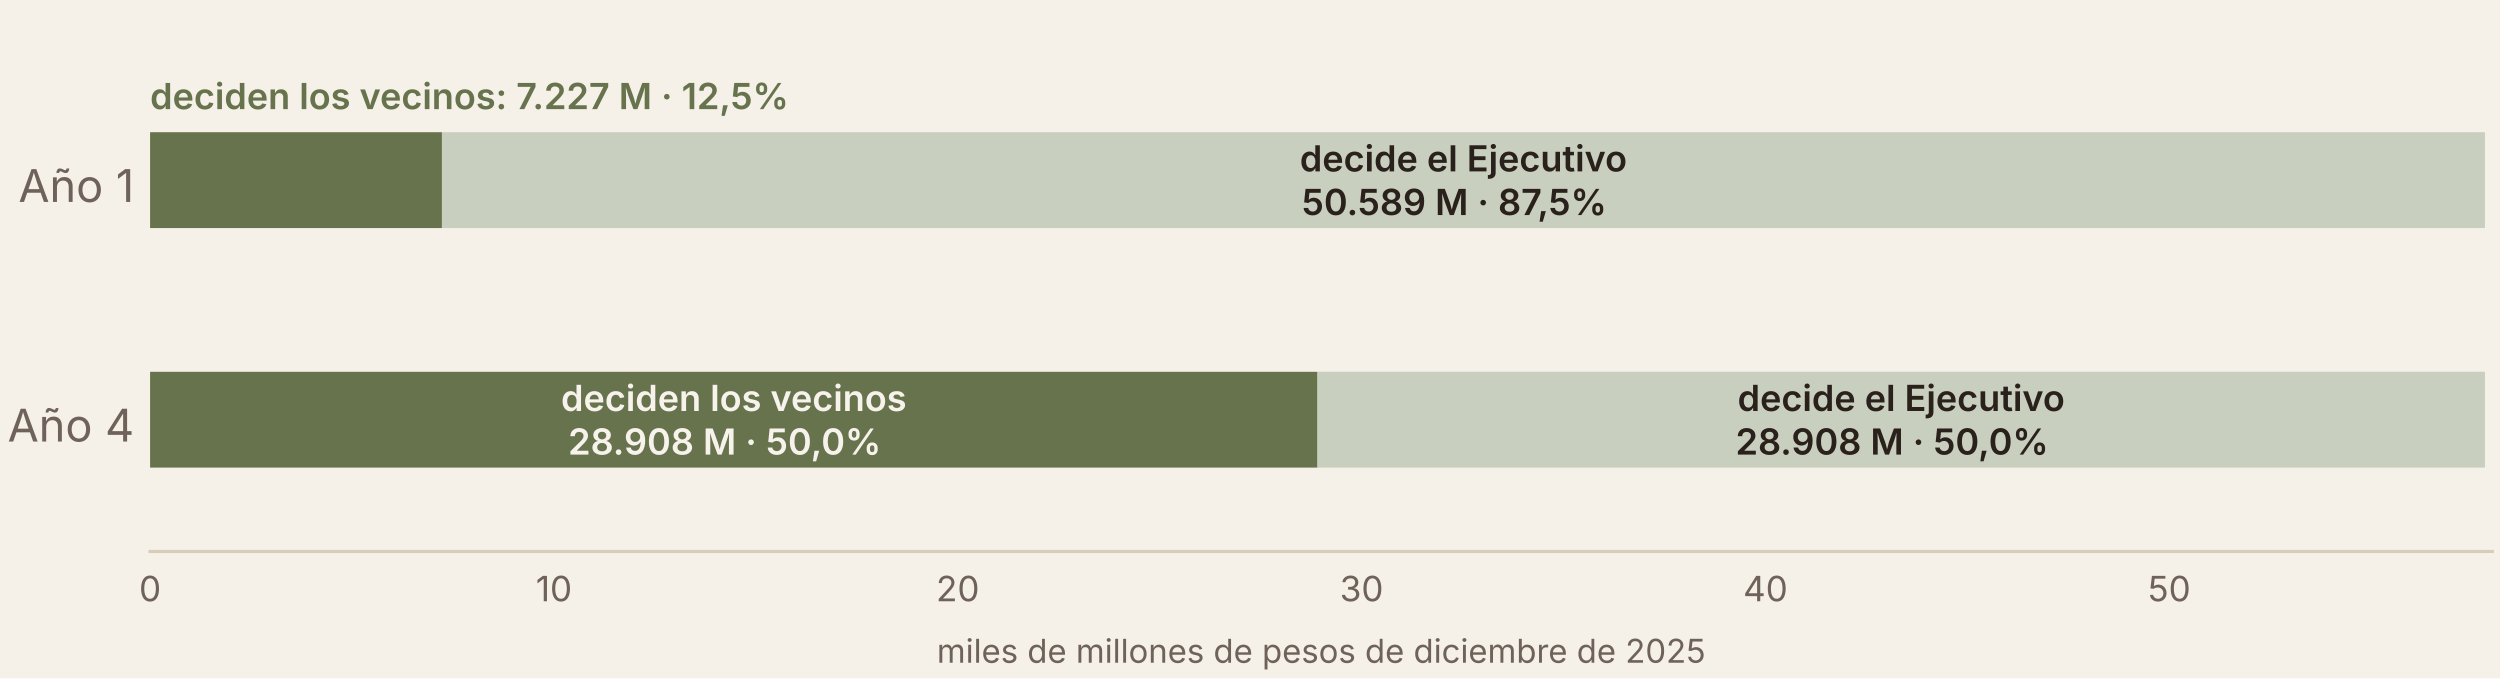
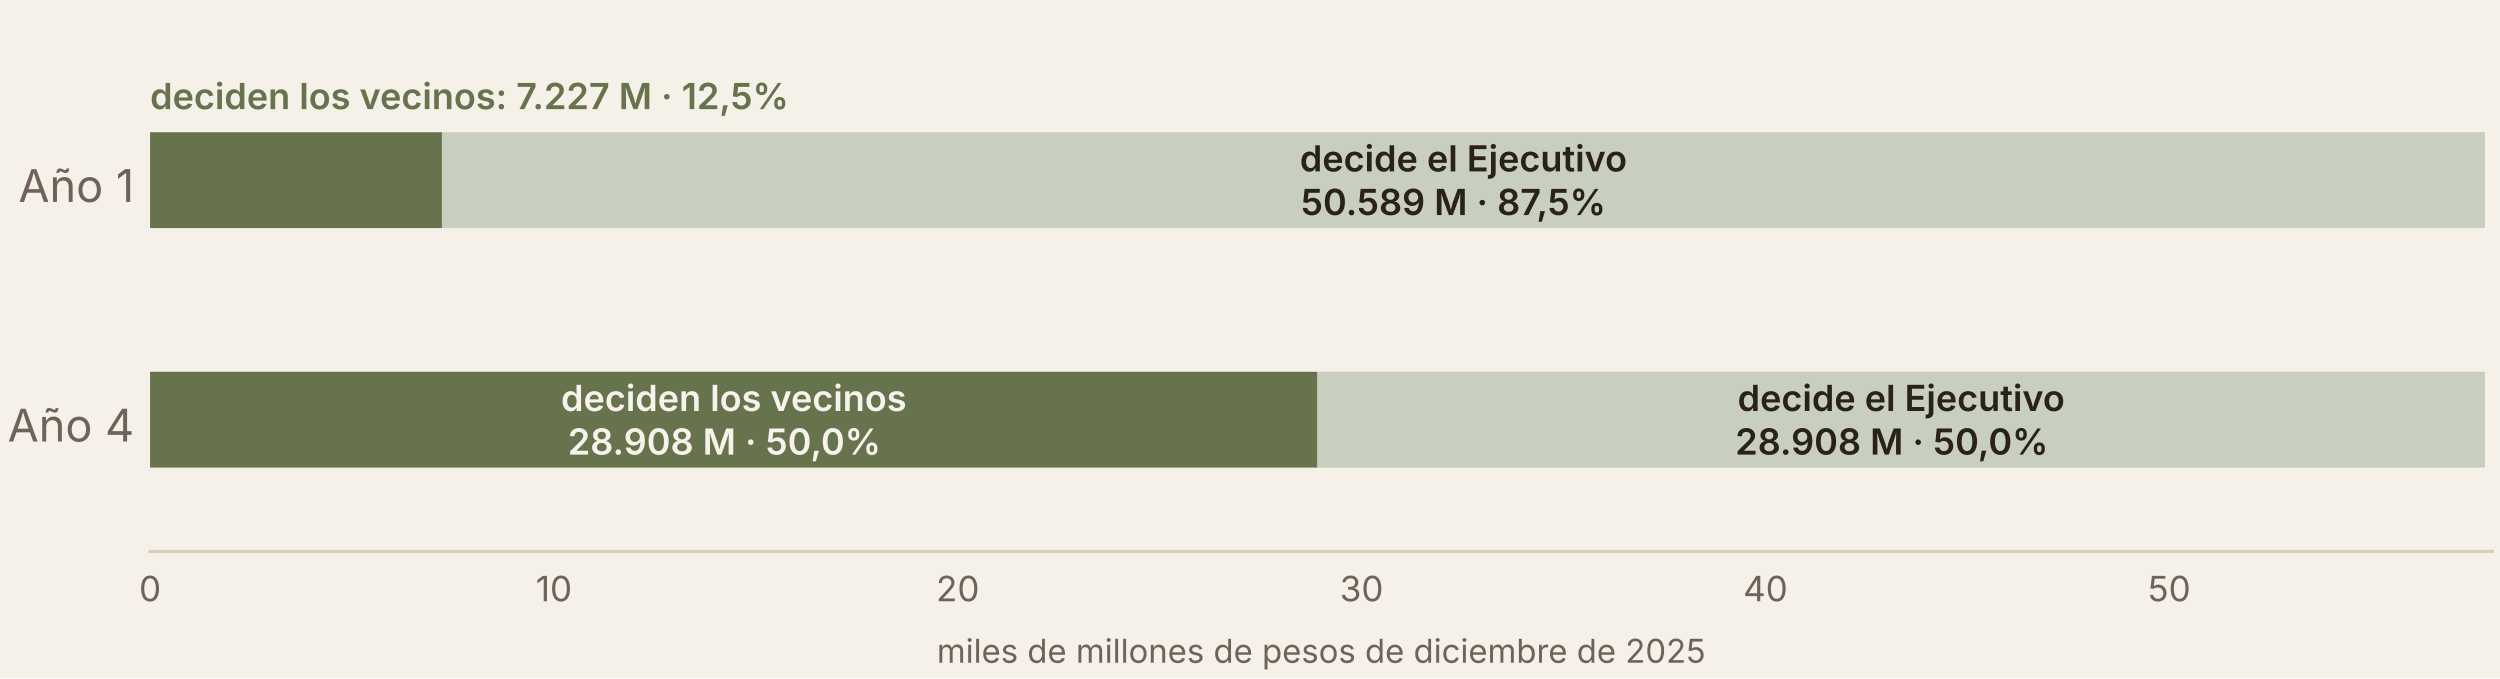
<svg xmlns="http://www.w3.org/2000/svg" width="471.495pt" height="127.931pt" viewBox="0 0 471.495 127.931" version="1.1">
  <defs>
    <style type="text/css">*{stroke-linejoin: round; stroke-linecap: butt}</style>
  </defs>
  <g id="figure_1">
    <g id="patch_1">
      <path d="M 0 127.931  L 471.495 127.931  L 471.495 0  L 0 0  z " style="fill: #f5f0e8" />
    </g>
    <g id="axes_1">
      <g id="patch_2">
        <path d="M 28.305 104.004  L 470.055 104.004  L 470.055 1.44  L 28.305 1.44  z " style="fill: #f5f0e8" />
      </g>
      <g id="patch_3">
-         <path d="M 28.305 43.008  L 83.349 43.008  L 83.349 24.935  L 28.305 24.935  z " clip-path="url(#pedc8f61d3b)" style="fill: #66734c" />
+         <path d="M 28.305 43.008  L 83.349 43.008  L 83.349 24.935  L 28.305 24.935  z " clip-path="url(#pf260fcf642)" style="fill: #66734c" />
      </g>
      <g id="patch_4">
-         <path d="M 83.349 43.008  L 468.654 43.008  L 468.654 24.935  L 83.349 24.935  z " clip-path="url(#pedc8f61d3b)" style="fill: #c9cfbe" />
+         <path d="M 83.349 43.008  L 468.654 43.008  L 468.654 24.935  L 83.349 24.935  z " clip-path="url(#pf260fcf642)" style="fill: #c9cfbe" />
      </g>
      <g id="patch_5">
-         <path d="M 28.305 88.19  L 248.479 88.19  L 248.479 70.117  L 28.305 70.117  z " clip-path="url(#pedc8f61d3b)" style="fill: #66734c" />
+         <path d="M 28.305 88.19  L 248.479 88.19  L 248.479 70.117  L 28.305 70.117  z " clip-path="url(#pf260fcf642)" style="fill: #66734c" />
      </g>
      <g id="patch_6">
-         <path d="M 248.479 88.19  L 468.654 88.19  L 468.654 70.117  L 248.479 70.117  z " clip-path="url(#pedc8f61d3b)" style="fill: #c9cfbe" />
+         <path d="M 248.479 88.19  L 468.654 88.19  L 468.654 70.117  L 248.479 70.117  z " clip-path="url(#pf260fcf642)" style="fill: #c9cfbe" />
      </g>
      <g id="matplotlib.axis_1">
        <g id="xtick_1">
          <g id="line2d_1" />
          <g id="text_1">
            <text style="font-size: 6.6px; font-family: 'Inter'; text-anchor: middle; fill: #6e625a" x="28.305" y="113.398" transform="rotate(-0 28.30508 113.3978)">0</text>
          </g>
        </g>
        <g id="xtick_2">
          <g id="line2d_2" />
          <g id="text_2">
            <text style="font-size: 6.6px; font-family: 'Inter'; text-anchor: middle; fill: #6e625a" x="104.469" y="113.398" transform="rotate(-0 104.4689 113.3978)">10</text>
          </g>
        </g>
        <g id="xtick_3">
          <g id="line2d_3" />
          <g id="text_3">
            <text style="font-size: 6.6px; font-family: 'Inter'; text-anchor: middle; fill: #6e625a" x="180.633" y="113.398" transform="rotate(-0 180.6327 113.3978)">20</text>
          </g>
        </g>
        <g id="xtick_4">
          <g id="line2d_4" />
          <g id="text_4">
            <text style="font-size: 6.6px; font-family: 'Inter'; text-anchor: middle; fill: #6e625a" x="256.796" y="113.398" transform="rotate(-0 256.7965 113.3978)">30</text>
          </g>
        </g>
        <g id="xtick_5">
          <g id="line2d_5" />
          <g id="text_5">
            <text style="font-size: 6.6px; font-family: 'Inter'; text-anchor: middle; fill: #6e625a" x="332.96" y="113.398" transform="rotate(-0 332.9603 113.3978)">40</text>
          </g>
        </g>
        <g id="xtick_6">
          <g id="line2d_6" />
          <g id="text_6">
            <text style="font-size: 6.6px; font-family: 'Inter'; text-anchor: middle; fill: #6e625a" x="409.124" y="113.398" transform="rotate(-0 409.124 113.3978)">50</text>
          </g>
        </g>
        <g id="text_7">
          <text style="font-size: 6.2px; font-family: 'Inter'; text-anchor: middle; fill: #6e625a" x="249.18" y="124.996" transform="rotate(-0 249.1801 124.996)">miles de millones de pesos de diciembre de 2025</text>
        </g>
      </g>
      <g id="matplotlib.axis_2">
        <g id="ytick_1">
          <g id="line2d_7" />
          <g id="text_8">
            <text style="font-size: 8.5px; font-family: 'Inter'; text-anchor: end; fill: #6e625a" x="25.305" y="38.089" transform="rotate(-0 25.30508 38.0885)">Año 1</text>
          </g>
        </g>
        <g id="ytick_2">
          <g id="line2d_8" />
          <g id="text_9">
            <text style="font-size: 8.5px; font-family: 'Inter'; text-anchor: end; fill: #6e625a" x="25.305" y="83.271" transform="rotate(-0 25.30508 83.27088)">Año 4</text>
          </g>
        </g>
      </g>
      <g id="patch_7">
        <path d="M 28.305 104.004  L 470.055 104.004  " style="fill: none; stroke: #d9cdba; stroke-width: 0.6; stroke-linejoin: miter; stroke-linecap: square" />
      </g>
      <g id="text_10">
        <text style="font-weight: 600; font-size: 6.8px; font-family: 'Inter'; text-anchor: start; fill: #66734c" x="28.305" y="20.584" transform="rotate(-0 28.30508 20.58366)">deciden los vecinos: 7.227 M  ·  12,5%</text>
      </g>
      <g id="text_11">
        <text style="font-weight: 600; font-size: 6.8px; font-family: 'Inter'; fill: #2a211c" transform="translate(245.1393 32.33108)">decide el Ejecutivo</text>
-         <text style="font-weight: 600; font-size: 6.8px; font-family: 'Inter'; fill: #2a211c" transform="translate(245.5191 40.55881)">50.589 M  ·  87,5%</text>
+         <text style="font-weight: 600; font-size: 6.8px; font-family: 'Inter'; fill: #2a211c" transform="translate(245.3502 40.55881)">50.589 M  ·  87,5%</text>
      </g>
      <g id="text_12">
        <text style="font-weight: 600; font-size: 6.8px; font-family: 'Inter'; fill: #f7f2eb" transform="translate(105.8043 77.51346)">deciden los vecinos</text>
-         <text style="font-weight: 600; font-size: 6.8px; font-family: 'Inter'; fill: #f7f2eb" transform="translate(107.1452 85.74119)">28.908 M  ·  50,0%</text>
+         <text style="font-weight: 600; font-size: 6.8px; font-family: 'Inter'; fill: #f7f2eb" transform="translate(107.0888 85.74119)">28.908 M  ·  50,0%</text>
      </g>
      <g id="text_13">
        <text style="font-weight: 600; font-size: 6.8px; font-family: 'Inter'; fill: #2a211c" transform="translate(327.7046 77.51346)">decide el Ejecutivo</text>
-         <text style="font-weight: 600; font-size: 6.8px; font-family: 'Inter'; fill: #2a211c" transform="translate(327.3195 85.74119)">28.908 M  ·  50,0%</text>
+         <text style="font-weight: 600; font-size: 6.8px; font-family: 'Inter'; fill: #2a211c" transform="translate(327.2631 85.74119)">28.908 M  ·  50,0%</text>
      </g>
    </g>
  </g>
  <defs>
-     <clipPath id="pedc8f61d3b">
+     <clipPath id="pf260fcf642">
      <rect x="28.305" y="1.44" width="441.75" height="102.564" />
    </clipPath>
  </defs>
</svg>
